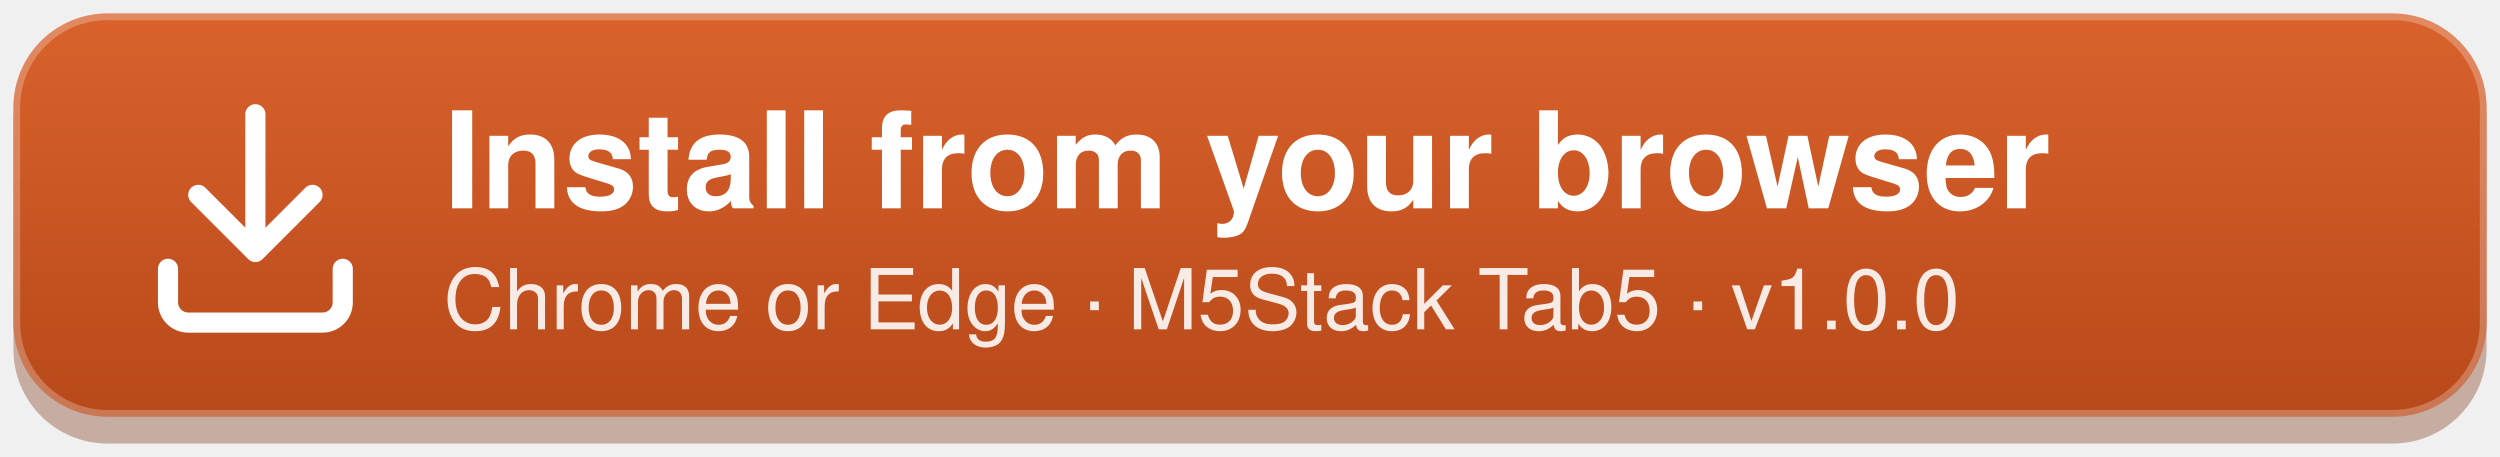
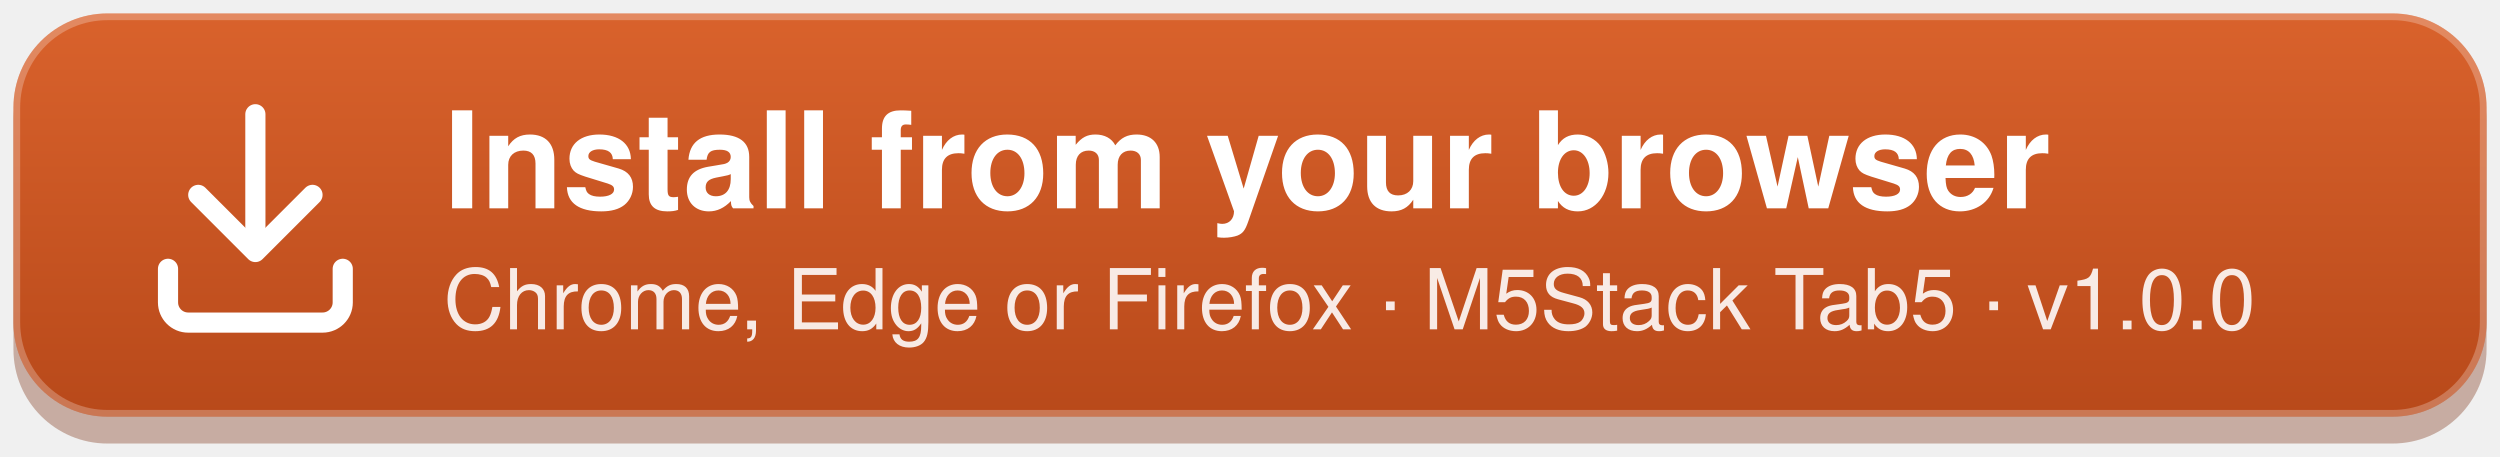
<svg xmlns="http://www.w3.org/2000/svg" width="372" height="68" viewBox="0 0 372 68" role="img" aria-labelledby="title">
  <defs>
    <linearGradient id="face" x1="0" y1="0" x2="0" y2="1">
      <stop offset="0" stop-color="#d9622c" />
      <stop offset="1" stop-color="#b8491a" />
    </linearGradient>
  </defs>
  <rect x="2" y="4" width="368" height="62" rx="14" fill="#7a2f10" opacity="0.35" />
  <rect x="2" y="2" width="368" height="60" rx="14" fill="url(#face)" />
  <rect x="2.5" y="2.5" width="367" height="59" rx="13.5" fill="none" stroke="#ffffff" stroke-opacity="0.25" />
  <g fill="none" stroke="#ffffff" stroke-width="3" stroke-linecap="round" stroke-linejoin="round">
    <path d="M38 17 V37" />
    <path d="M29.5 29 L38 37.5 L46.5 29" />
    <path d="M25 40 V45 a3 3 0 0 0 3 3 H48 a3 3 0 0 0 3 -3 V40" />
  </g>
  <text x="66" y="31" font-family="-apple-system, BlinkMacSystemFont, 'Segoe UI', Helvetica, Arial, sans-serif" font-size="20" font-weight="700" fill="#ffffff">Install from your browser</text>
-   <text x="66" y="49" font-family="-apple-system, BlinkMacSystemFont, 'Segoe UI', Helvetica, Arial, sans-serif" font-size="12.5" fill="#ffffff" fill-opacity="0.88">Chrome or Edge · M5Stack Tab5 · v1.0.0</text>
+   <text x="66" y="49" font-family="-apple-system, BlinkMacSystemFont, 'Segoe UI', Helvetica, Arial, sans-serif" font-size="12.5" fill="#ffffff" fill-opacity="0.88">Chrome, Edge or Firefox · M5Stack Tab5 · v1.0.0</text>
</svg>
